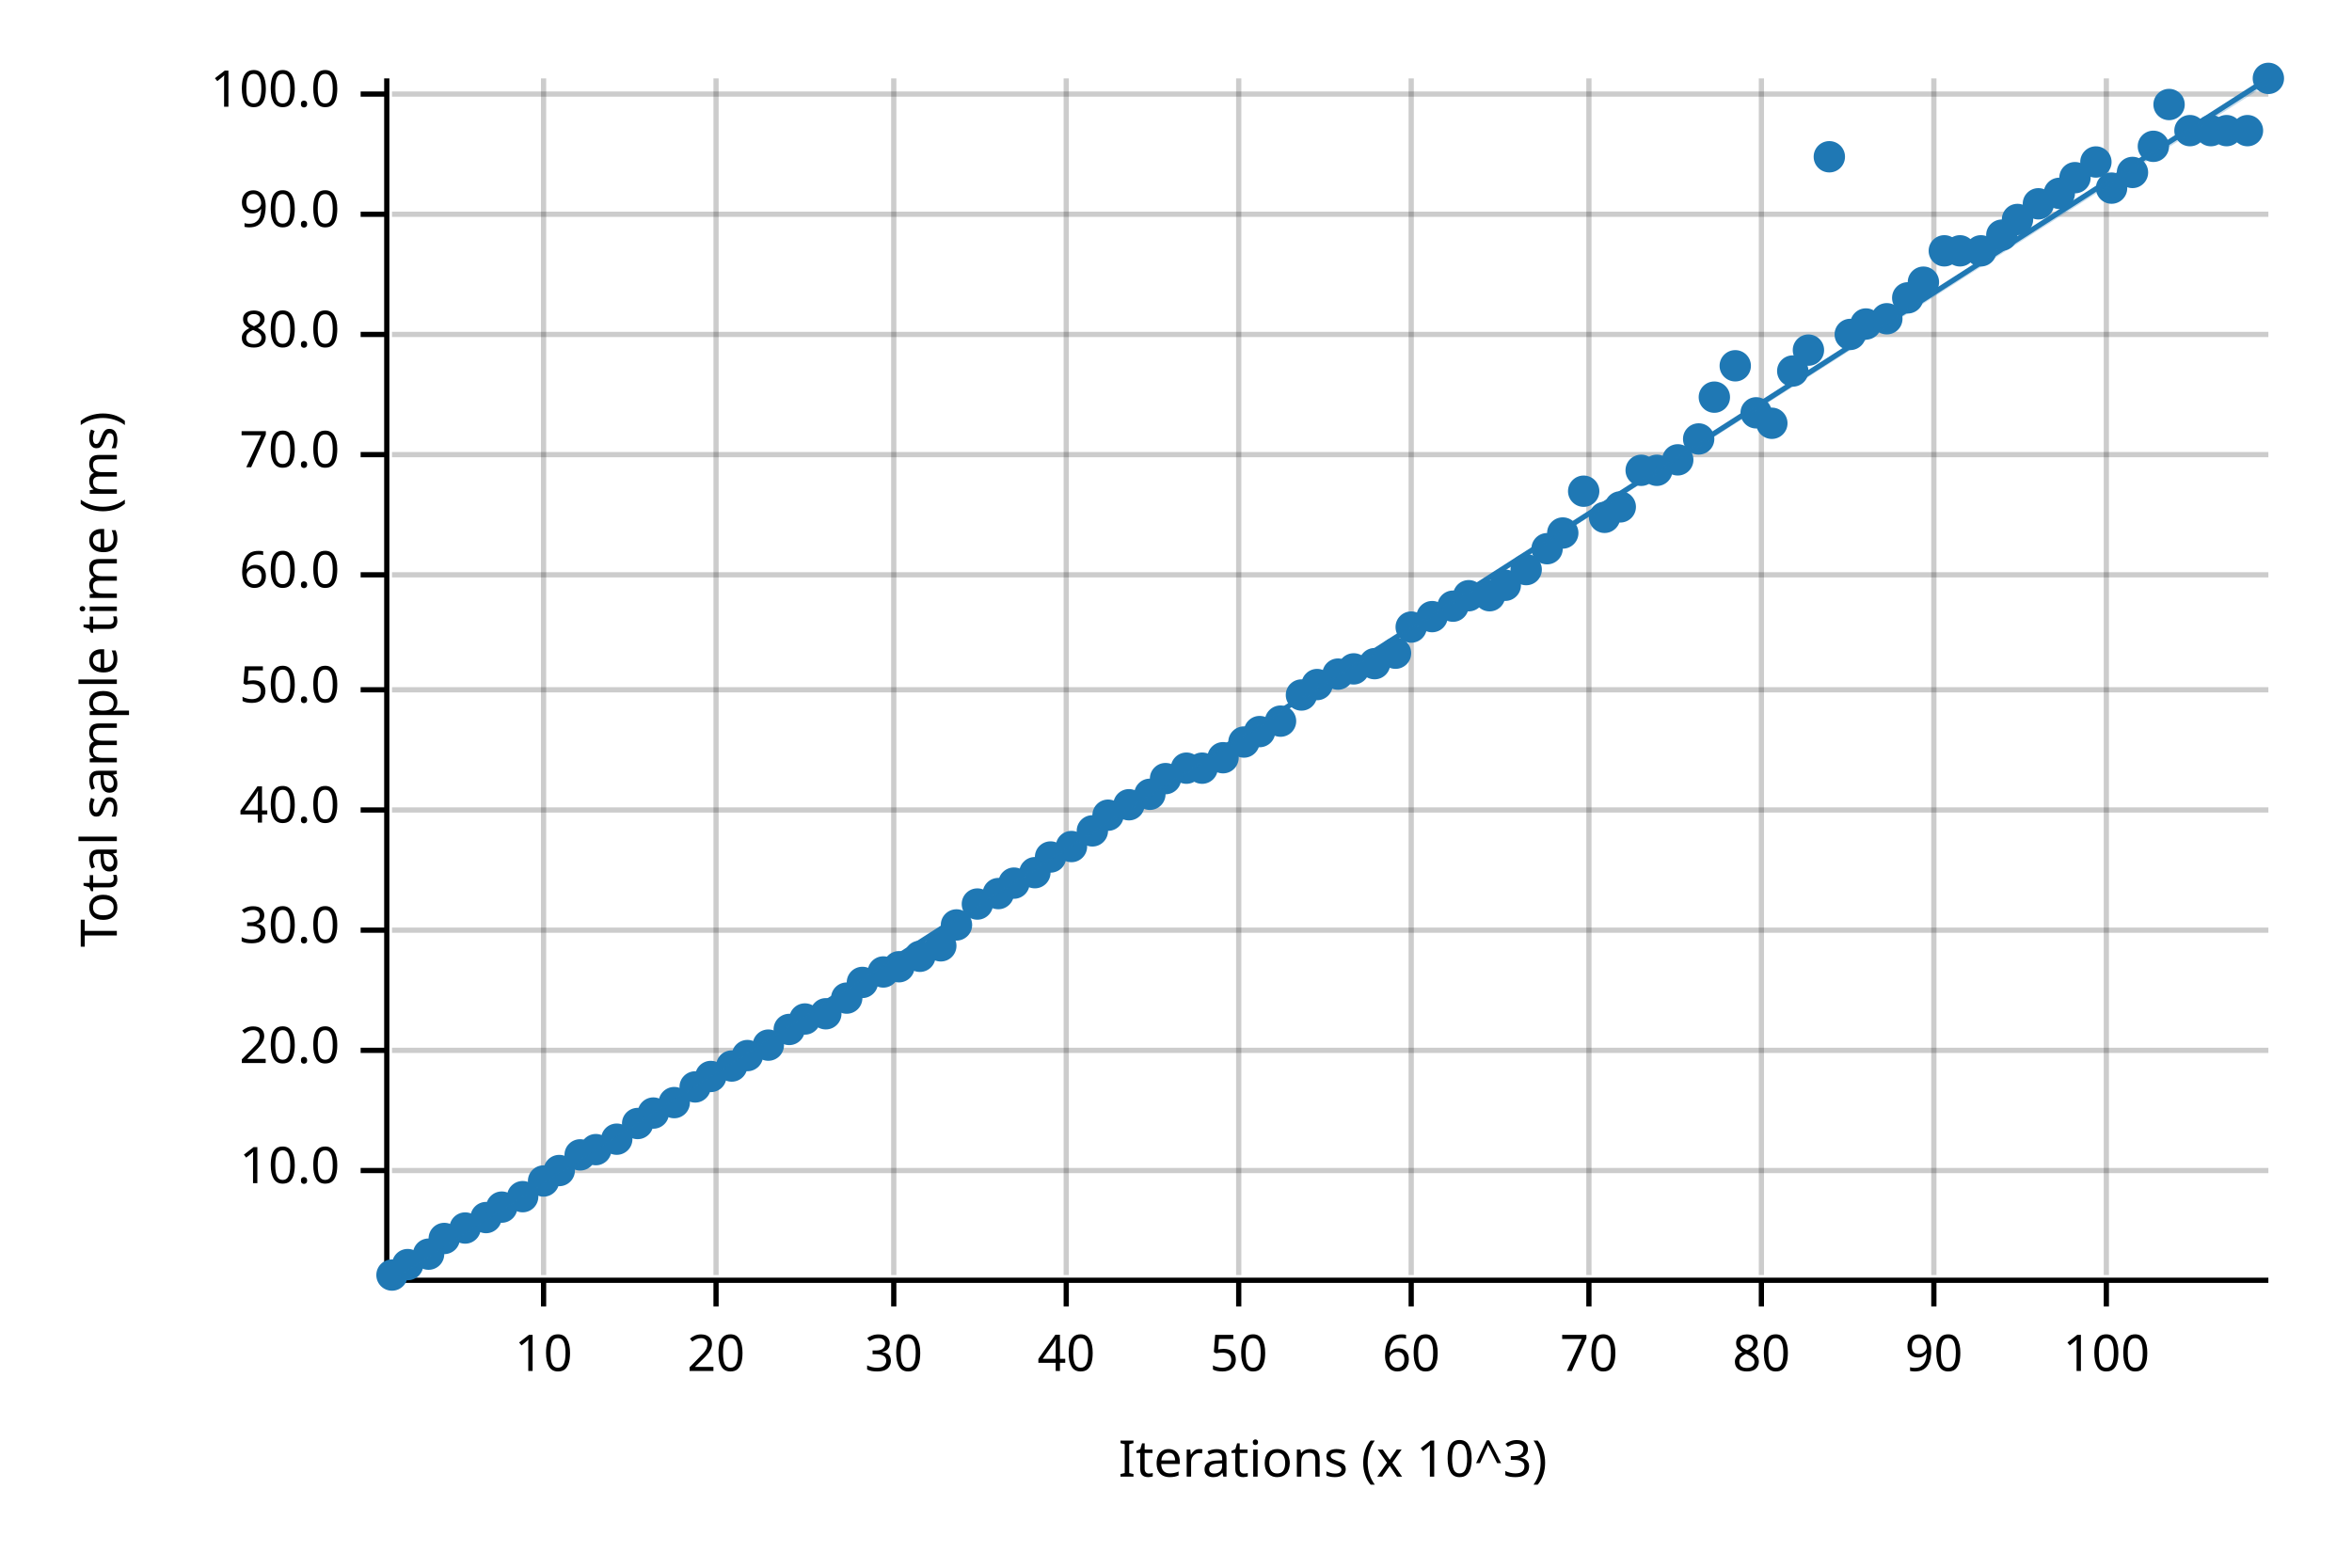
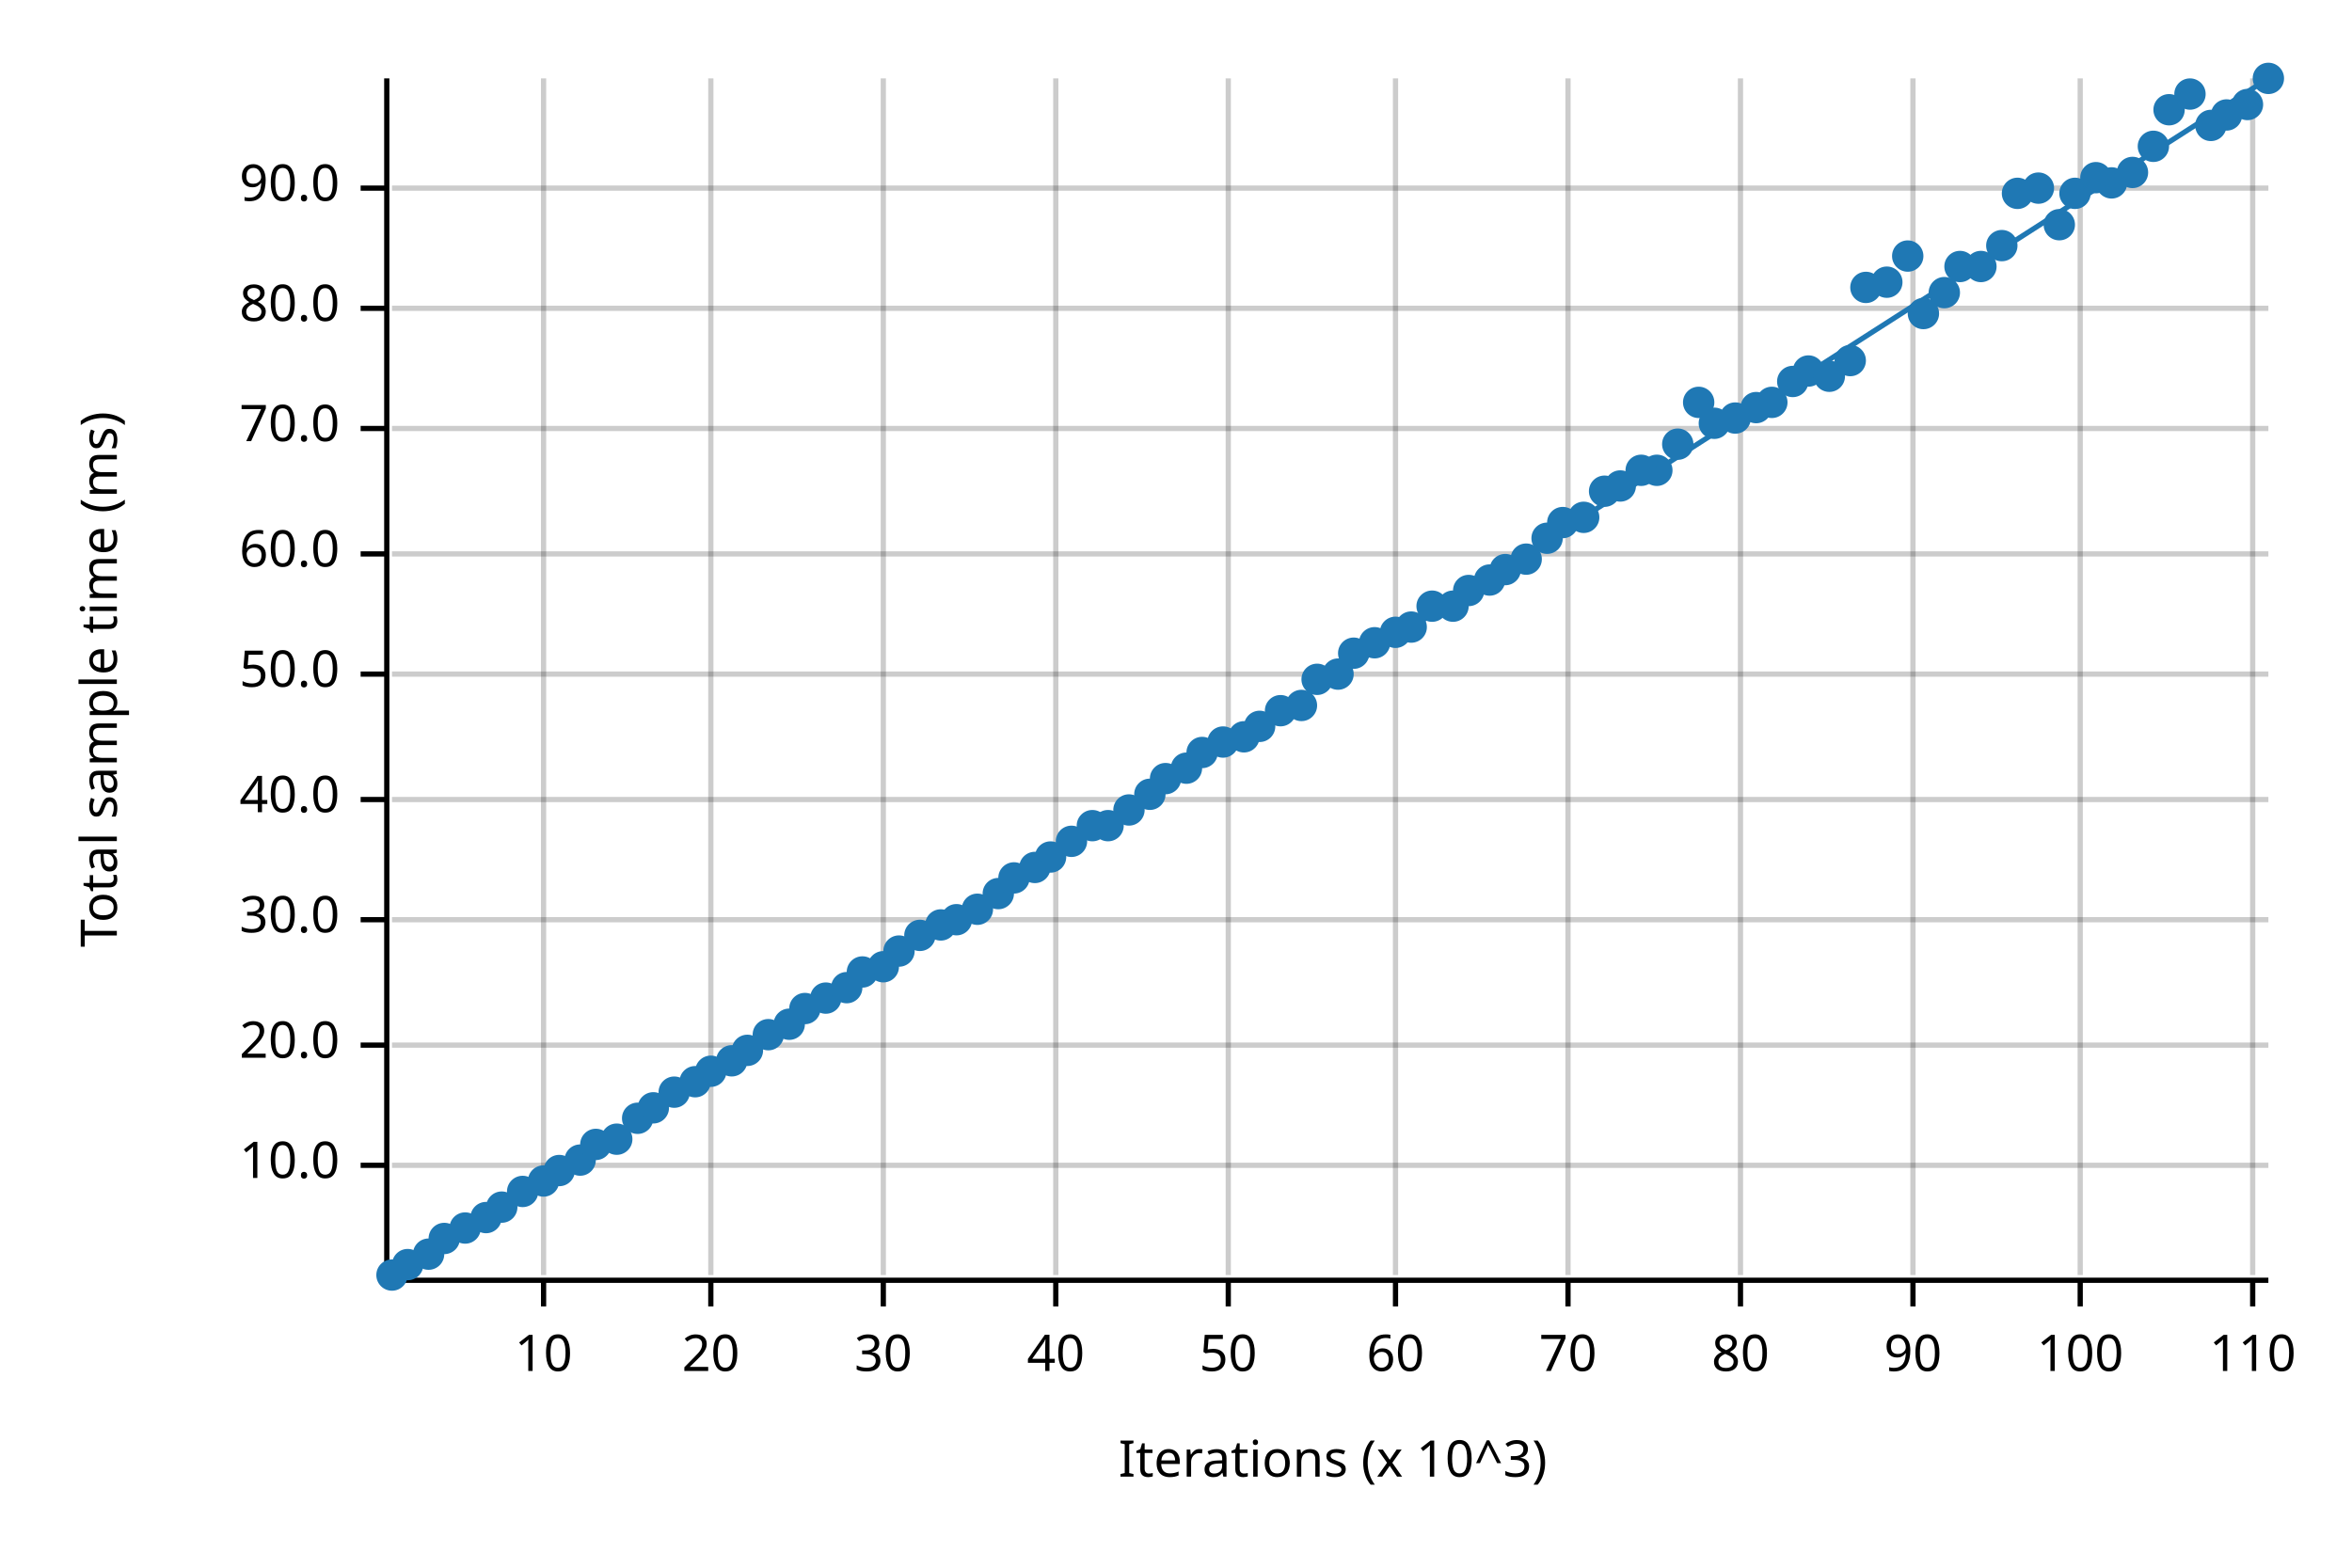
<svg xmlns="http://www.w3.org/2000/svg" width="450" height="300" viewBox="0 0 450 300">
  <text x="15" y="130" dy="0.76em" text-anchor="middle" font-family="sans-serif" font-size="9.677" opacity="1" fill="#000000" transform="rotate(270, 15, 130)">
Total sample time (ms)
</text>
  <text x="255" y="285" dy="-0.5ex" text-anchor="middle" font-family="sans-serif" font-size="9.677" opacity="1" fill="#000000">
Iterations (x 10^3)
</text>
  <line opacity="0.2" stroke="#000000" stroke-width="1" x1="104" y1="244" x2="104" y2="15" />
-   <line opacity="0.2" stroke="#000000" stroke-width="1" x1="137" y1="244" x2="137" y2="15" />
-   <line opacity="0.2" stroke="#000000" stroke-width="1" x1="171" y1="244" x2="171" y2="15" />
-   <line opacity="0.2" stroke="#000000" stroke-width="1" x1="204" y1="244" x2="204" y2="15" />
-   <line opacity="0.2" stroke="#000000" stroke-width="1" x1="237" y1="244" x2="237" y2="15" />
-   <line opacity="0.2" stroke="#000000" stroke-width="1" x1="270" y1="244" x2="270" y2="15" />
-   <line opacity="0.2" stroke="#000000" stroke-width="1" x1="304" y1="244" x2="304" y2="15" />
-   <line opacity="0.2" stroke="#000000" stroke-width="1" x1="337" y1="244" x2="337" y2="15" />
-   <line opacity="0.2" stroke="#000000" stroke-width="1" x1="370" y1="244" x2="370" y2="15" />
-   <line opacity="0.2" stroke="#000000" stroke-width="1" x1="403" y1="244" x2="403" y2="15" />
-   <line opacity="0.2" stroke="#000000" stroke-width="1" x1="75" y1="224" x2="434" y2="224" />
-   <line opacity="0.2" stroke="#000000" stroke-width="1" x1="75" y1="201" x2="434" y2="201" />
-   <line opacity="0.2" stroke="#000000" stroke-width="1" x1="75" y1="178" x2="434" y2="178" />
-   <line opacity="0.2" stroke="#000000" stroke-width="1" x1="75" y1="155" x2="434" y2="155" />
-   <line opacity="0.2" stroke="#000000" stroke-width="1" x1="75" y1="132" x2="434" y2="132" />
-   <line opacity="0.2" stroke="#000000" stroke-width="1" x1="75" y1="110" x2="434" y2="110" />
-   <line opacity="0.2" stroke="#000000" stroke-width="1" x1="75" y1="87" x2="434" y2="87" />
-   <line opacity="0.2" stroke="#000000" stroke-width="1" x1="75" y1="64" x2="434" y2="64" />
-   <line opacity="0.2" stroke="#000000" stroke-width="1" x1="75" y1="41" x2="434" y2="41" />
-   <line opacity="0.2" stroke="#000000" stroke-width="1" x1="75" y1="18" x2="434" y2="18" />
+   <line opacity="0.2" stroke="#000000" stroke-width="1" x1="136" y1="244" x2="136" y2="15" />
+   <line opacity="0.2" stroke="#000000" stroke-width="1" x1="169" y1="244" x2="169" y2="15" />
+   <line opacity="0.2" stroke="#000000" stroke-width="1" x1="202" y1="244" x2="202" y2="15" />
+   <line opacity="0.2" stroke="#000000" stroke-width="1" x1="235" y1="244" x2="235" y2="15" />
+   <line opacity="0.2" stroke="#000000" stroke-width="1" x1="267" y1="244" x2="267" y2="15" />
+   <line opacity="0.2" stroke="#000000" stroke-width="1" x1="300" y1="244" x2="300" y2="15" />
+   <line opacity="0.2" stroke="#000000" stroke-width="1" x1="333" y1="244" x2="333" y2="15" />
+   <line opacity="0.2" stroke="#000000" stroke-width="1" x1="366" y1="244" x2="366" y2="15" />
+   <line opacity="0.2" stroke="#000000" stroke-width="1" x1="398" y1="244" x2="398" y2="15" />
+   <line opacity="0.2" stroke="#000000" stroke-width="1" x1="431" y1="244" x2="431" y2="15" />
+   <line opacity="0.2" stroke="#000000" stroke-width="1" x1="75" y1="223" x2="434" y2="223" />
+   <line opacity="0.2" stroke="#000000" stroke-width="1" x1="75" y1="200" x2="434" y2="200" />
+   <line opacity="0.2" stroke="#000000" stroke-width="1" x1="75" y1="176" x2="434" y2="176" />
+   <line opacity="0.2" stroke="#000000" stroke-width="1" x1="75" y1="153" x2="434" y2="153" />
+   <line opacity="0.2" stroke="#000000" stroke-width="1" x1="75" y1="129" x2="434" y2="129" />
+   <line opacity="0.2" stroke="#000000" stroke-width="1" x1="75" y1="106" x2="434" y2="106" />
+   <line opacity="0.2" stroke="#000000" stroke-width="1" x1="75" y1="82" x2="434" y2="82" />
+   <line opacity="0.2" stroke="#000000" stroke-width="1" x1="75" y1="59" x2="434" y2="59" />
+   <line opacity="0.2" stroke="#000000" stroke-width="1" x1="75" y1="36" x2="434" y2="36" />
  <polyline fill="none" opacity="1" stroke="#000000" stroke-width="1" points="74,15 74,244 " />
-   <text x="65" y="224" dy="0.5ex" text-anchor="end" font-family="sans-serif" font-size="9.677" opacity="1" fill="#000000">
+   <text x="65" y="223" dy="0.5ex" text-anchor="end" font-family="sans-serif" font-size="9.677" opacity="1" fill="#000000">
10.0
</text>
-   <polyline fill="none" opacity="1" stroke="#000000" stroke-width="1" points="69,224 74,224 " />
-   <text x="65" y="201" dy="0.5ex" text-anchor="end" font-family="sans-serif" font-size="9.677" opacity="1" fill="#000000">
+   <polyline fill="none" opacity="1" stroke="#000000" stroke-width="1" points="69,223 74,223 " />
+   <text x="65" y="200" dy="0.5ex" text-anchor="end" font-family="sans-serif" font-size="9.677" opacity="1" fill="#000000">
20.0
</text>
-   <polyline fill="none" opacity="1" stroke="#000000" stroke-width="1" points="69,201 74,201 " />
-   <text x="65" y="178" dy="0.5ex" text-anchor="end" font-family="sans-serif" font-size="9.677" opacity="1" fill="#000000">
+   <polyline fill="none" opacity="1" stroke="#000000" stroke-width="1" points="69,200 74,200 " />
+   <text x="65" y="176" dy="0.5ex" text-anchor="end" font-family="sans-serif" font-size="9.677" opacity="1" fill="#000000">
30.0
</text>
-   <polyline fill="none" opacity="1" stroke="#000000" stroke-width="1" points="69,178 74,178 " />
-   <text x="65" y="155" dy="0.5ex" text-anchor="end" font-family="sans-serif" font-size="9.677" opacity="1" fill="#000000">
+   <polyline fill="none" opacity="1" stroke="#000000" stroke-width="1" points="69,176 74,176 " />
+   <text x="65" y="153" dy="0.5ex" text-anchor="end" font-family="sans-serif" font-size="9.677" opacity="1" fill="#000000">
40.0
</text>
-   <polyline fill="none" opacity="1" stroke="#000000" stroke-width="1" points="69,155 74,155 " />
-   <text x="65" y="132" dy="0.5ex" text-anchor="end" font-family="sans-serif" font-size="9.677" opacity="1" fill="#000000">
+   <polyline fill="none" opacity="1" stroke="#000000" stroke-width="1" points="69,153 74,153 " />
+   <text x="65" y="129" dy="0.5ex" text-anchor="end" font-family="sans-serif" font-size="9.677" opacity="1" fill="#000000">
50.0
</text>
-   <polyline fill="none" opacity="1" stroke="#000000" stroke-width="1" points="69,132 74,132 " />
-   <text x="65" y="110" dy="0.5ex" text-anchor="end" font-family="sans-serif" font-size="9.677" opacity="1" fill="#000000">
+   <polyline fill="none" opacity="1" stroke="#000000" stroke-width="1" points="69,129 74,129 " />
+   <text x="65" y="106" dy="0.5ex" text-anchor="end" font-family="sans-serif" font-size="9.677" opacity="1" fill="#000000">
60.0
</text>
-   <polyline fill="none" opacity="1" stroke="#000000" stroke-width="1" points="69,110 74,110 " />
-   <text x="65" y="87" dy="0.5ex" text-anchor="end" font-family="sans-serif" font-size="9.677" opacity="1" fill="#000000">
+   <polyline fill="none" opacity="1" stroke="#000000" stroke-width="1" points="69,106 74,106 " />
+   <text x="65" y="82" dy="0.5ex" text-anchor="end" font-family="sans-serif" font-size="9.677" opacity="1" fill="#000000">
70.0
</text>
-   <polyline fill="none" opacity="1" stroke="#000000" stroke-width="1" points="69,87 74,87 " />
-   <text x="65" y="64" dy="0.5ex" text-anchor="end" font-family="sans-serif" font-size="9.677" opacity="1" fill="#000000">
+   <polyline fill="none" opacity="1" stroke="#000000" stroke-width="1" points="69,82 74,82 " />
+   <text x="65" y="59" dy="0.5ex" text-anchor="end" font-family="sans-serif" font-size="9.677" opacity="1" fill="#000000">
80.0
</text>
-   <polyline fill="none" opacity="1" stroke="#000000" stroke-width="1" points="69,64 74,64 " />
-   <text x="65" y="41" dy="0.5ex" text-anchor="end" font-family="sans-serif" font-size="9.677" opacity="1" fill="#000000">
+   <polyline fill="none" opacity="1" stroke="#000000" stroke-width="1" points="69,59 74,59 " />
+   <text x="65" y="36" dy="0.5ex" text-anchor="end" font-family="sans-serif" font-size="9.677" opacity="1" fill="#000000">
90.0
</text>
-   <polyline fill="none" opacity="1" stroke="#000000" stroke-width="1" points="69,41 74,41 " />
-   <text x="65" y="18" dy="0.5ex" text-anchor="end" font-family="sans-serif" font-size="9.677" opacity="1" fill="#000000">
- 100.0
- </text>
-   <polyline fill="none" opacity="1" stroke="#000000" stroke-width="1" points="69,18 74,18 " />
+   <polyline fill="none" opacity="1" stroke="#000000" stroke-width="1" points="69,36 74,36 " />
  <polyline fill="none" opacity="1" stroke="#000000" stroke-width="1" points="75,245 434,245 " />
  <text x="104" y="255" dy="0.76em" text-anchor="middle" font-family="sans-serif" font-size="9.677" opacity="1" fill="#000000">
10
</text>
  <polyline fill="none" opacity="1" stroke="#000000" stroke-width="1" points="104,245 104,250 " />
-   <text x="137" y="255" dy="0.76em" text-anchor="middle" font-family="sans-serif" font-size="9.677" opacity="1" fill="#000000">
+   <text x="136" y="255" dy="0.76em" text-anchor="middle" font-family="sans-serif" font-size="9.677" opacity="1" fill="#000000">
20
</text>
-   <polyline fill="none" opacity="1" stroke="#000000" stroke-width="1" points="137,245 137,250 " />
-   <text x="171" y="255" dy="0.76em" text-anchor="middle" font-family="sans-serif" font-size="9.677" opacity="1" fill="#000000">
+   <polyline fill="none" opacity="1" stroke="#000000" stroke-width="1" points="136,245 136,250 " />
+   <text x="169" y="255" dy="0.76em" text-anchor="middle" font-family="sans-serif" font-size="9.677" opacity="1" fill="#000000">
30
</text>
-   <polyline fill="none" opacity="1" stroke="#000000" stroke-width="1" points="171,245 171,250 " />
-   <text x="204" y="255" dy="0.76em" text-anchor="middle" font-family="sans-serif" font-size="9.677" opacity="1" fill="#000000">
+   <polyline fill="none" opacity="1" stroke="#000000" stroke-width="1" points="169,245 169,250 " />
+   <text x="202" y="255" dy="0.76em" text-anchor="middle" font-family="sans-serif" font-size="9.677" opacity="1" fill="#000000">
40
</text>
-   <polyline fill="none" opacity="1" stroke="#000000" stroke-width="1" points="204,245 204,250 " />
-   <text x="237" y="255" dy="0.76em" text-anchor="middle" font-family="sans-serif" font-size="9.677" opacity="1" fill="#000000">
+   <polyline fill="none" opacity="1" stroke="#000000" stroke-width="1" points="202,245 202,250 " />
+   <text x="235" y="255" dy="0.76em" text-anchor="middle" font-family="sans-serif" font-size="9.677" opacity="1" fill="#000000">
50
</text>
-   <polyline fill="none" opacity="1" stroke="#000000" stroke-width="1" points="237,245 237,250 " />
-   <text x="270" y="255" dy="0.76em" text-anchor="middle" font-family="sans-serif" font-size="9.677" opacity="1" fill="#000000">
+   <polyline fill="none" opacity="1" stroke="#000000" stroke-width="1" points="235,245 235,250 " />
+   <text x="267" y="255" dy="0.76em" text-anchor="middle" font-family="sans-serif" font-size="9.677" opacity="1" fill="#000000">
60
</text>
-   <polyline fill="none" opacity="1" stroke="#000000" stroke-width="1" points="270,245 270,250 " />
-   <text x="304" y="255" dy="0.76em" text-anchor="middle" font-family="sans-serif" font-size="9.677" opacity="1" fill="#000000">
+   <polyline fill="none" opacity="1" stroke="#000000" stroke-width="1" points="267,245 267,250 " />
+   <text x="300" y="255" dy="0.76em" text-anchor="middle" font-family="sans-serif" font-size="9.677" opacity="1" fill="#000000">
70
</text>
-   <polyline fill="none" opacity="1" stroke="#000000" stroke-width="1" points="304,245 304,250 " />
-   <text x="337" y="255" dy="0.76em" text-anchor="middle" font-family="sans-serif" font-size="9.677" opacity="1" fill="#000000">
+   <polyline fill="none" opacity="1" stroke="#000000" stroke-width="1" points="300,245 300,250 " />
+   <text x="333" y="255" dy="0.76em" text-anchor="middle" font-family="sans-serif" font-size="9.677" opacity="1" fill="#000000">
80
</text>
-   <polyline fill="none" opacity="1" stroke="#000000" stroke-width="1" points="337,245 337,250 " />
-   <text x="370" y="255" dy="0.76em" text-anchor="middle" font-family="sans-serif" font-size="9.677" opacity="1" fill="#000000">
+   <polyline fill="none" opacity="1" stroke="#000000" stroke-width="1" points="333,245 333,250 " />
+   <text x="366" y="255" dy="0.76em" text-anchor="middle" font-family="sans-serif" font-size="9.677" opacity="1" fill="#000000">
90
</text>
-   <polyline fill="none" opacity="1" stroke="#000000" stroke-width="1" points="370,245 370,250 " />
-   <text x="403" y="255" dy="0.76em" text-anchor="middle" font-family="sans-serif" font-size="9.677" opacity="1" fill="#000000">
+   <polyline fill="none" opacity="1" stroke="#000000" stroke-width="1" points="366,245 366,250 " />
+   <text x="398" y="255" dy="0.76em" text-anchor="middle" font-family="sans-serif" font-size="9.677" opacity="1" fill="#000000">
100
</text>
-   <polyline fill="none" opacity="1" stroke="#000000" stroke-width="1" points="403,245 403,250 " />
+   <polyline fill="none" opacity="1" stroke="#000000" stroke-width="1" points="398,245 398,250 " />
+   <text x="431" y="255" dy="0.76em" text-anchor="middle" font-family="sans-serif" font-size="9.677" opacity="1" fill="#000000">
+ 110
+ </text>
+   <polyline fill="none" opacity="1" stroke="#000000" stroke-width="1" points="431,245 431,250 " />
  <circle cx="75" cy="244" r="3" opacity="1" fill="#1F78B4" stroke="none" stroke-width="1" />
  <circle cx="78" cy="242" r="3" opacity="1" fill="#1F78B4" stroke="none" stroke-width="1" />
  <circle cx="82" cy="240" r="3" opacity="1" fill="#1F78B4" stroke="none" stroke-width="1" />
  <circle cx="85" cy="237" r="3" opacity="1" fill="#1F78B4" stroke="none" stroke-width="1" />
  <circle cx="89" cy="235" r="3" opacity="1" fill="#1F78B4" stroke="none" stroke-width="1" />
  <circle cx="93" cy="233" r="3" opacity="1" fill="#1F78B4" stroke="none" stroke-width="1" />
  <circle cx="96" cy="231" r="3" opacity="1" fill="#1F78B4" stroke="none" stroke-width="1" />
-   <circle cx="100" cy="229" r="3" opacity="1" fill="#1F78B4" stroke="none" stroke-width="1" />
+   <circle cx="100" cy="228" r="3" opacity="1" fill="#1F78B4" stroke="none" stroke-width="1" />
  <circle cx="104" cy="226" r="3" opacity="1" fill="#1F78B4" stroke="none" stroke-width="1" />
  <circle cx="107" cy="224" r="3" opacity="1" fill="#1F78B4" stroke="none" stroke-width="1" />
-   <circle cx="111" cy="221" r="3" opacity="1" fill="#1F78B4" stroke="none" stroke-width="1" />
-   <circle cx="114" cy="220" r="3" opacity="1" fill="#1F78B4" stroke="none" stroke-width="1" />
+   <circle cx="111" cy="222" r="3" opacity="1" fill="#1F78B4" stroke="none" stroke-width="1" />
+   <circle cx="114" cy="219" r="3" opacity="1" fill="#1F78B4" stroke="none" stroke-width="1" />
  <circle cx="118" cy="218" r="3" opacity="1" fill="#1F78B4" stroke="none" stroke-width="1" />
-   <circle cx="122" cy="215" r="3" opacity="1" fill="#1F78B4" stroke="none" stroke-width="1" />
-   <circle cx="125" cy="213" r="3" opacity="1" fill="#1F78B4" stroke="none" stroke-width="1" />
-   <circle cx="129" cy="211" r="3" opacity="1" fill="#1F78B4" stroke="none" stroke-width="1" />
-   <circle cx="133" cy="208" r="3" opacity="1" fill="#1F78B4" stroke="none" stroke-width="1" />
-   <circle cx="136" cy="206" r="3" opacity="1" fill="#1F78B4" stroke="none" stroke-width="1" />
-   <circle cx="140" cy="204" r="3" opacity="1" fill="#1F78B4" stroke="none" stroke-width="1" />
-   <circle cx="143" cy="202" r="3" opacity="1" fill="#1F78B4" stroke="none" stroke-width="1" />
-   <circle cx="147" cy="200" r="3" opacity="1" fill="#1F78B4" stroke="none" stroke-width="1" />
-   <circle cx="151" cy="197" r="3" opacity="1" fill="#1F78B4" stroke="none" stroke-width="1" />
-   <circle cx="154" cy="195" r="3" opacity="1" fill="#1F78B4" stroke="none" stroke-width="1" />
-   <circle cx="158" cy="194" r="3" opacity="1" fill="#1F78B4" stroke="none" stroke-width="1" />
-   <circle cx="162" cy="191" r="3" opacity="1" fill="#1F78B4" stroke="none" stroke-width="1" />
-   <circle cx="165" cy="188" r="3" opacity="1" fill="#1F78B4" stroke="none" stroke-width="1" />
-   <circle cx="169" cy="186" r="3" opacity="1" fill="#1F78B4" stroke="none" stroke-width="1" />
-   <circle cx="172" cy="185" r="3" opacity="1" fill="#1F78B4" stroke="none" stroke-width="1" />
-   <circle cx="176" cy="183" r="3" opacity="1" fill="#1F78B4" stroke="none" stroke-width="1" />
-   <circle cx="180" cy="181" r="3" opacity="1" fill="#1F78B4" stroke="none" stroke-width="1" />
-   <circle cx="183" cy="177" r="3" opacity="1" fill="#1F78B4" stroke="none" stroke-width="1" />
-   <circle cx="187" cy="173" r="3" opacity="1" fill="#1F78B4" stroke="none" stroke-width="1" />
+   <circle cx="122" cy="214" r="3" opacity="1" fill="#1F78B4" stroke="none" stroke-width="1" />
+   <circle cx="125" cy="212" r="3" opacity="1" fill="#1F78B4" stroke="none" stroke-width="1" />
+   <circle cx="129" cy="209" r="3" opacity="1" fill="#1F78B4" stroke="none" stroke-width="1" />
+   <circle cx="133" cy="207" r="3" opacity="1" fill="#1F78B4" stroke="none" stroke-width="1" />
+   <circle cx="136" cy="205" r="3" opacity="1" fill="#1F78B4" stroke="none" stroke-width="1" />
+   <circle cx="140" cy="203" r="3" opacity="1" fill="#1F78B4" stroke="none" stroke-width="1" />
+   <circle cx="143" cy="201" r="3" opacity="1" fill="#1F78B4" stroke="none" stroke-width="1" />
+   <circle cx="147" cy="198" r="3" opacity="1" fill="#1F78B4" stroke="none" stroke-width="1" />
+   <circle cx="151" cy="196" r="3" opacity="1" fill="#1F78B4" stroke="none" stroke-width="1" />
+   <circle cx="154" cy="193" r="3" opacity="1" fill="#1F78B4" stroke="none" stroke-width="1" />
+   <circle cx="158" cy="191" r="3" opacity="1" fill="#1F78B4" stroke="none" stroke-width="1" />
+   <circle cx="162" cy="189" r="3" opacity="1" fill="#1F78B4" stroke="none" stroke-width="1" />
+   <circle cx="165" cy="186" r="3" opacity="1" fill="#1F78B4" stroke="none" stroke-width="1" />
+   <circle cx="169" cy="185" r="3" opacity="1" fill="#1F78B4" stroke="none" stroke-width="1" />
+   <circle cx="172" cy="182" r="3" opacity="1" fill="#1F78B4" stroke="none" stroke-width="1" />
+   <circle cx="176" cy="179" r="3" opacity="1" fill="#1F78B4" stroke="none" stroke-width="1" />
+   <circle cx="180" cy="177" r="3" opacity="1" fill="#1F78B4" stroke="none" stroke-width="1" />
+   <circle cx="183" cy="176" r="3" opacity="1" fill="#1F78B4" stroke="none" stroke-width="1" />
+   <circle cx="187" cy="174" r="3" opacity="1" fill="#1F78B4" stroke="none" stroke-width="1" />
  <circle cx="191" cy="171" r="3" opacity="1" fill="#1F78B4" stroke="none" stroke-width="1" />
-   <circle cx="194" cy="169" r="3" opacity="1" fill="#1F78B4" stroke="none" stroke-width="1" />
-   <circle cx="198" cy="167" r="3" opacity="1" fill="#1F78B4" stroke="none" stroke-width="1" />
+   <circle cx="194" cy="168" r="3" opacity="1" fill="#1F78B4" stroke="none" stroke-width="1" />
+   <circle cx="198" cy="166" r="3" opacity="1" fill="#1F78B4" stroke="none" stroke-width="1" />
  <circle cx="201" cy="164" r="3" opacity="1" fill="#1F78B4" stroke="none" stroke-width="1" />
-   <circle cx="205" cy="162" r="3" opacity="1" fill="#1F78B4" stroke="none" stroke-width="1" />
-   <circle cx="209" cy="159" r="3" opacity="1" fill="#1F78B4" stroke="none" stroke-width="1" />
-   <circle cx="212" cy="156" r="3" opacity="1" fill="#1F78B4" stroke="none" stroke-width="1" />
-   <circle cx="216" cy="154" r="3" opacity="1" fill="#1F78B4" stroke="none" stroke-width="1" />
+   <circle cx="205" cy="161" r="3" opacity="1" fill="#1F78B4" stroke="none" stroke-width="1" />
+   <circle cx="209" cy="158" r="3" opacity="1" fill="#1F78B4" stroke="none" stroke-width="1" />
+   <circle cx="212" cy="158" r="3" opacity="1" fill="#1F78B4" stroke="none" stroke-width="1" />
+   <circle cx="216" cy="155" r="3" opacity="1" fill="#1F78B4" stroke="none" stroke-width="1" />
  <circle cx="220" cy="152" r="3" opacity="1" fill="#1F78B4" stroke="none" stroke-width="1" />
  <circle cx="223" cy="149" r="3" opacity="1" fill="#1F78B4" stroke="none" stroke-width="1" />
  <circle cx="227" cy="147" r="3" opacity="1" fill="#1F78B4" stroke="none" stroke-width="1" />
-   <circle cx="230" cy="147" r="3" opacity="1" fill="#1F78B4" stroke="none" stroke-width="1" />
-   <circle cx="234" cy="145" r="3" opacity="1" fill="#1F78B4" stroke="none" stroke-width="1" />
-   <circle cx="238" cy="142" r="3" opacity="1" fill="#1F78B4" stroke="none" stroke-width="1" />
-   <circle cx="241" cy="140" r="3" opacity="1" fill="#1F78B4" stroke="none" stroke-width="1" />
-   <circle cx="245" cy="138" r="3" opacity="1" fill="#1F78B4" stroke="none" stroke-width="1" />
-   <circle cx="249" cy="133" r="3" opacity="1" fill="#1F78B4" stroke="none" stroke-width="1" />
-   <circle cx="252" cy="131" r="3" opacity="1" fill="#1F78B4" stroke="none" stroke-width="1" />
+   <circle cx="230" cy="144" r="3" opacity="1" fill="#1F78B4" stroke="none" stroke-width="1" />
+   <circle cx="234" cy="142" r="3" opacity="1" fill="#1F78B4" stroke="none" stroke-width="1" />
+   <circle cx="238" cy="141" r="3" opacity="1" fill="#1F78B4" stroke="none" stroke-width="1" />
+   <circle cx="241" cy="139" r="3" opacity="1" fill="#1F78B4" stroke="none" stroke-width="1" />
+   <circle cx="245" cy="136" r="3" opacity="1" fill="#1F78B4" stroke="none" stroke-width="1" />
+   <circle cx="249" cy="135" r="3" opacity="1" fill="#1F78B4" stroke="none" stroke-width="1" />
+   <circle cx="252" cy="130" r="3" opacity="1" fill="#1F78B4" stroke="none" stroke-width="1" />
  <circle cx="256" cy="129" r="3" opacity="1" fill="#1F78B4" stroke="none" stroke-width="1" />
-   <circle cx="259" cy="128" r="3" opacity="1" fill="#1F78B4" stroke="none" stroke-width="1" />
-   <circle cx="263" cy="127" r="3" opacity="1" fill="#1F78B4" stroke="none" stroke-width="1" />
-   <circle cx="267" cy="125" r="3" opacity="1" fill="#1F78B4" stroke="none" stroke-width="1" />
+   <circle cx="259" cy="125" r="3" opacity="1" fill="#1F78B4" stroke="none" stroke-width="1" />
+   <circle cx="263" cy="123" r="3" opacity="1" fill="#1F78B4" stroke="none" stroke-width="1" />
+   <circle cx="267" cy="121" r="3" opacity="1" fill="#1F78B4" stroke="none" stroke-width="1" />
  <circle cx="270" cy="120" r="3" opacity="1" fill="#1F78B4" stroke="none" stroke-width="1" />
-   <circle cx="274" cy="118" r="3" opacity="1" fill="#1F78B4" stroke="none" stroke-width="1" />
+   <circle cx="274" cy="116" r="3" opacity="1" fill="#1F78B4" stroke="none" stroke-width="1" />
  <circle cx="278" cy="116" r="3" opacity="1" fill="#1F78B4" stroke="none" stroke-width="1" />
-   <circle cx="281" cy="114" r="3" opacity="1" fill="#1F78B4" stroke="none" stroke-width="1" />
-   <circle cx="285" cy="114" r="3" opacity="1" fill="#1F78B4" stroke="none" stroke-width="1" />
-   <circle cx="288" cy="112" r="3" opacity="1" fill="#1F78B4" stroke="none" stroke-width="1" />
-   <circle cx="292" cy="109" r="3" opacity="1" fill="#1F78B4" stroke="none" stroke-width="1" />
-   <circle cx="296" cy="105" r="3" opacity="1" fill="#1F78B4" stroke="none" stroke-width="1" />
-   <circle cx="299" cy="102" r="3" opacity="1" fill="#1F78B4" stroke="none" stroke-width="1" />
-   <circle cx="303" cy="94" r="3" opacity="1" fill="#1F78B4" stroke="none" stroke-width="1" />
-   <circle cx="307" cy="99" r="3" opacity="1" fill="#1F78B4" stroke="none" stroke-width="1" />
-   <circle cx="310" cy="97" r="3" opacity="1" fill="#1F78B4" stroke="none" stroke-width="1" />
+   <circle cx="281" cy="113" r="3" opacity="1" fill="#1F78B4" stroke="none" stroke-width="1" />
+   <circle cx="285" cy="111" r="3" opacity="1" fill="#1F78B4" stroke="none" stroke-width="1" />
+   <circle cx="288" cy="109" r="3" opacity="1" fill="#1F78B4" stroke="none" stroke-width="1" />
+   <circle cx="292" cy="107" r="3" opacity="1" fill="#1F78B4" stroke="none" stroke-width="1" />
+   <circle cx="296" cy="103" r="3" opacity="1" fill="#1F78B4" stroke="none" stroke-width="1" />
+   <circle cx="299" cy="100" r="3" opacity="1" fill="#1F78B4" stroke="none" stroke-width="1" />
+   <circle cx="303" cy="99" r="3" opacity="1" fill="#1F78B4" stroke="none" stroke-width="1" />
+   <circle cx="307" cy="94" r="3" opacity="1" fill="#1F78B4" stroke="none" stroke-width="1" />
+   <circle cx="310" cy="93" r="3" opacity="1" fill="#1F78B4" stroke="none" stroke-width="1" />
  <circle cx="314" cy="90" r="3" opacity="1" fill="#1F78B4" stroke="none" stroke-width="1" />
  <circle cx="317" cy="90" r="3" opacity="1" fill="#1F78B4" stroke="none" stroke-width="1" />
-   <circle cx="321" cy="88" r="3" opacity="1" fill="#1F78B4" stroke="none" stroke-width="1" />
-   <circle cx="325" cy="84" r="3" opacity="1" fill="#1F78B4" stroke="none" stroke-width="1" />
-   <circle cx="328" cy="76" r="3" opacity="1" fill="#1F78B4" stroke="none" stroke-width="1" />
-   <circle cx="332" cy="70" r="3" opacity="1" fill="#1F78B4" stroke="none" stroke-width="1" />
-   <circle cx="336" cy="79" r="3" opacity="1" fill="#1F78B4" stroke="none" stroke-width="1" />
-   <circle cx="339" cy="81" r="3" opacity="1" fill="#1F78B4" stroke="none" stroke-width="1" />
-   <circle cx="343" cy="71" r="3" opacity="1" fill="#1F78B4" stroke="none" stroke-width="1" />
-   <circle cx="346" cy="67" r="3" opacity="1" fill="#1F78B4" stroke="none" stroke-width="1" />
-   <circle cx="350" cy="30" r="3" opacity="1" fill="#1F78B4" stroke="none" stroke-width="1" />
-   <circle cx="354" cy="64" r="3" opacity="1" fill="#1F78B4" stroke="none" stroke-width="1" />
-   <circle cx="357" cy="62" r="3" opacity="1" fill="#1F78B4" stroke="none" stroke-width="1" />
-   <circle cx="361" cy="61" r="3" opacity="1" fill="#1F78B4" stroke="none" stroke-width="1" />
-   <circle cx="365" cy="57" r="3" opacity="1" fill="#1F78B4" stroke="none" stroke-width="1" />
-   <circle cx="368" cy="54" r="3" opacity="1" fill="#1F78B4" stroke="none" stroke-width="1" />
-   <circle cx="372" cy="48" r="3" opacity="1" fill="#1F78B4" stroke="none" stroke-width="1" />
-   <circle cx="375" cy="48" r="3" opacity="1" fill="#1F78B4" stroke="none" stroke-width="1" />
-   <circle cx="379" cy="48" r="3" opacity="1" fill="#1F78B4" stroke="none" stroke-width="1" />
-   <circle cx="383" cy="45" r="3" opacity="1" fill="#1F78B4" stroke="none" stroke-width="1" />
-   <circle cx="386" cy="42" r="3" opacity="1" fill="#1F78B4" stroke="none" stroke-width="1" />
-   <circle cx="390" cy="39" r="3" opacity="1" fill="#1F78B4" stroke="none" stroke-width="1" />
-   <circle cx="394" cy="37" r="3" opacity="1" fill="#1F78B4" stroke="none" stroke-width="1" />
-   <circle cx="397" cy="34" r="3" opacity="1" fill="#1F78B4" stroke="none" stroke-width="1" />
-   <circle cx="401" cy="31" r="3" opacity="1" fill="#1F78B4" stroke="none" stroke-width="1" />
-   <circle cx="404" cy="36" r="3" opacity="1" fill="#1F78B4" stroke="none" stroke-width="1" />
+   <circle cx="321" cy="85" r="3" opacity="1" fill="#1F78B4" stroke="none" stroke-width="1" />
+   <circle cx="325" cy="77" r="3" opacity="1" fill="#1F78B4" stroke="none" stroke-width="1" />
+   <circle cx="328" cy="81" r="3" opacity="1" fill="#1F78B4" stroke="none" stroke-width="1" />
+   <circle cx="332" cy="80" r="3" opacity="1" fill="#1F78B4" stroke="none" stroke-width="1" />
+   <circle cx="336" cy="78" r="3" opacity="1" fill="#1F78B4" stroke="none" stroke-width="1" />
+   <circle cx="339" cy="77" r="3" opacity="1" fill="#1F78B4" stroke="none" stroke-width="1" />
+   <circle cx="343" cy="73" r="3" opacity="1" fill="#1F78B4" stroke="none" stroke-width="1" />
+   <circle cx="346" cy="71" r="3" opacity="1" fill="#1F78B4" stroke="none" stroke-width="1" />
+   <circle cx="350" cy="72" r="3" opacity="1" fill="#1F78B4" stroke="none" stroke-width="1" />
+   <circle cx="354" cy="69" r="3" opacity="1" fill="#1F78B4" stroke="none" stroke-width="1" />
+   <circle cx="357" cy="55" r="3" opacity="1" fill="#1F78B4" stroke="none" stroke-width="1" />
+   <circle cx="361" cy="54" r="3" opacity="1" fill="#1F78B4" stroke="none" stroke-width="1" />
+   <circle cx="365" cy="49" r="3" opacity="1" fill="#1F78B4" stroke="none" stroke-width="1" />
+   <circle cx="368" cy="60" r="3" opacity="1" fill="#1F78B4" stroke="none" stroke-width="1" />
+   <circle cx="372" cy="56" r="3" opacity="1" fill="#1F78B4" stroke="none" stroke-width="1" />
+   <circle cx="375" cy="51" r="3" opacity="1" fill="#1F78B4" stroke="none" stroke-width="1" />
+   <circle cx="379" cy="51" r="3" opacity="1" fill="#1F78B4" stroke="none" stroke-width="1" />
+   <circle cx="383" cy="47" r="3" opacity="1" fill="#1F78B4" stroke="none" stroke-width="1" />
+   <circle cx="386" cy="37" r="3" opacity="1" fill="#1F78B4" stroke="none" stroke-width="1" />
+   <circle cx="390" cy="36" r="3" opacity="1" fill="#1F78B4" stroke="none" stroke-width="1" />
+   <circle cx="394" cy="43" r="3" opacity="1" fill="#1F78B4" stroke="none" stroke-width="1" />
+   <circle cx="397" cy="37" r="3" opacity="1" fill="#1F78B4" stroke="none" stroke-width="1" />
+   <circle cx="401" cy="34" r="3" opacity="1" fill="#1F78B4" stroke="none" stroke-width="1" />
+   <circle cx="404" cy="35" r="3" opacity="1" fill="#1F78B4" stroke="none" stroke-width="1" />
  <circle cx="408" cy="33" r="3" opacity="1" fill="#1F78B4" stroke="none" stroke-width="1" />
  <circle cx="412" cy="28" r="3" opacity="1" fill="#1F78B4" stroke="none" stroke-width="1" />
-   <circle cx="415" cy="20" r="3" opacity="1" fill="#1F78B4" stroke="none" stroke-width="1" />
-   <circle cx="419" cy="25" r="3" opacity="1" fill="#1F78B4" stroke="none" stroke-width="1" />
-   <circle cx="423" cy="25" r="3" opacity="1" fill="#1F78B4" stroke="none" stroke-width="1" />
-   <circle cx="426" cy="25" r="3" opacity="1" fill="#1F78B4" stroke="none" stroke-width="1" />
-   <circle cx="430" cy="25" r="3" opacity="1" fill="#1F78B4" stroke="none" stroke-width="1" />
+   <circle cx="415" cy="21" r="3" opacity="1" fill="#1F78B4" stroke="none" stroke-width="1" />
+   <circle cx="419" cy="18" r="3" opacity="1" fill="#1F78B4" stroke="none" stroke-width="1" />
+   <circle cx="423" cy="24" r="3" opacity="1" fill="#1F78B4" stroke="none" stroke-width="1" />
+   <circle cx="426" cy="22" r="3" opacity="1" fill="#1F78B4" stroke="none" stroke-width="1" />
+   <circle cx="430" cy="20" r="3" opacity="1" fill="#1F78B4" stroke="none" stroke-width="1" />
  <circle cx="434" cy="15" r="3" opacity="1" fill="#1F78B4" stroke="none" stroke-width="1" />
  <polyline fill="none" opacity="1" stroke="#1F78B4" stroke-width="1" points="75,245 434,15 " />
-   <polygon opacity="0.25" fill="#1F78B4" points="75,245 434,16 434,15 " />
+   <polygon opacity="0.25" fill="#1F78B4" points="75,245 434,15 434,15 " />
</svg>
